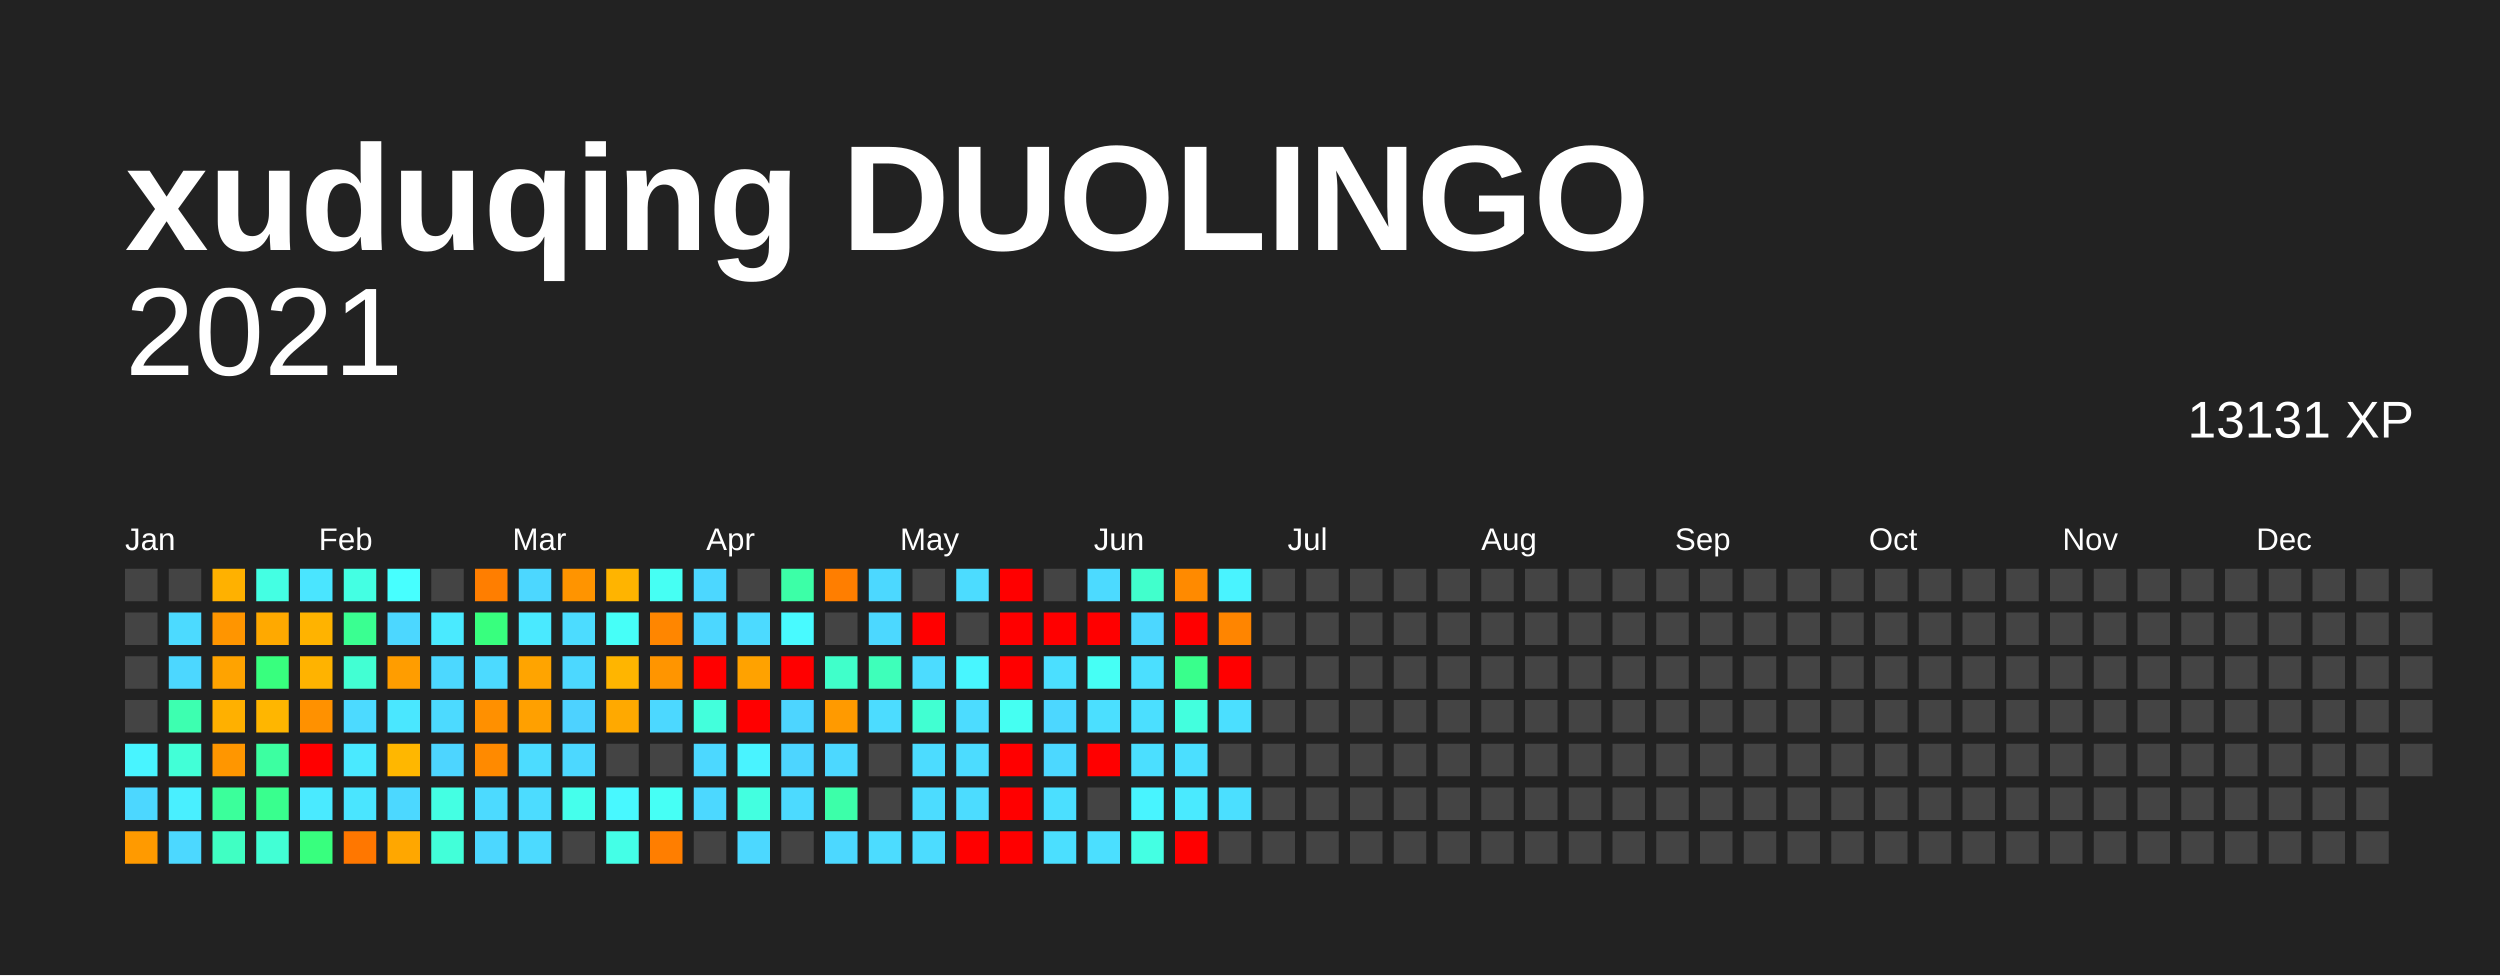
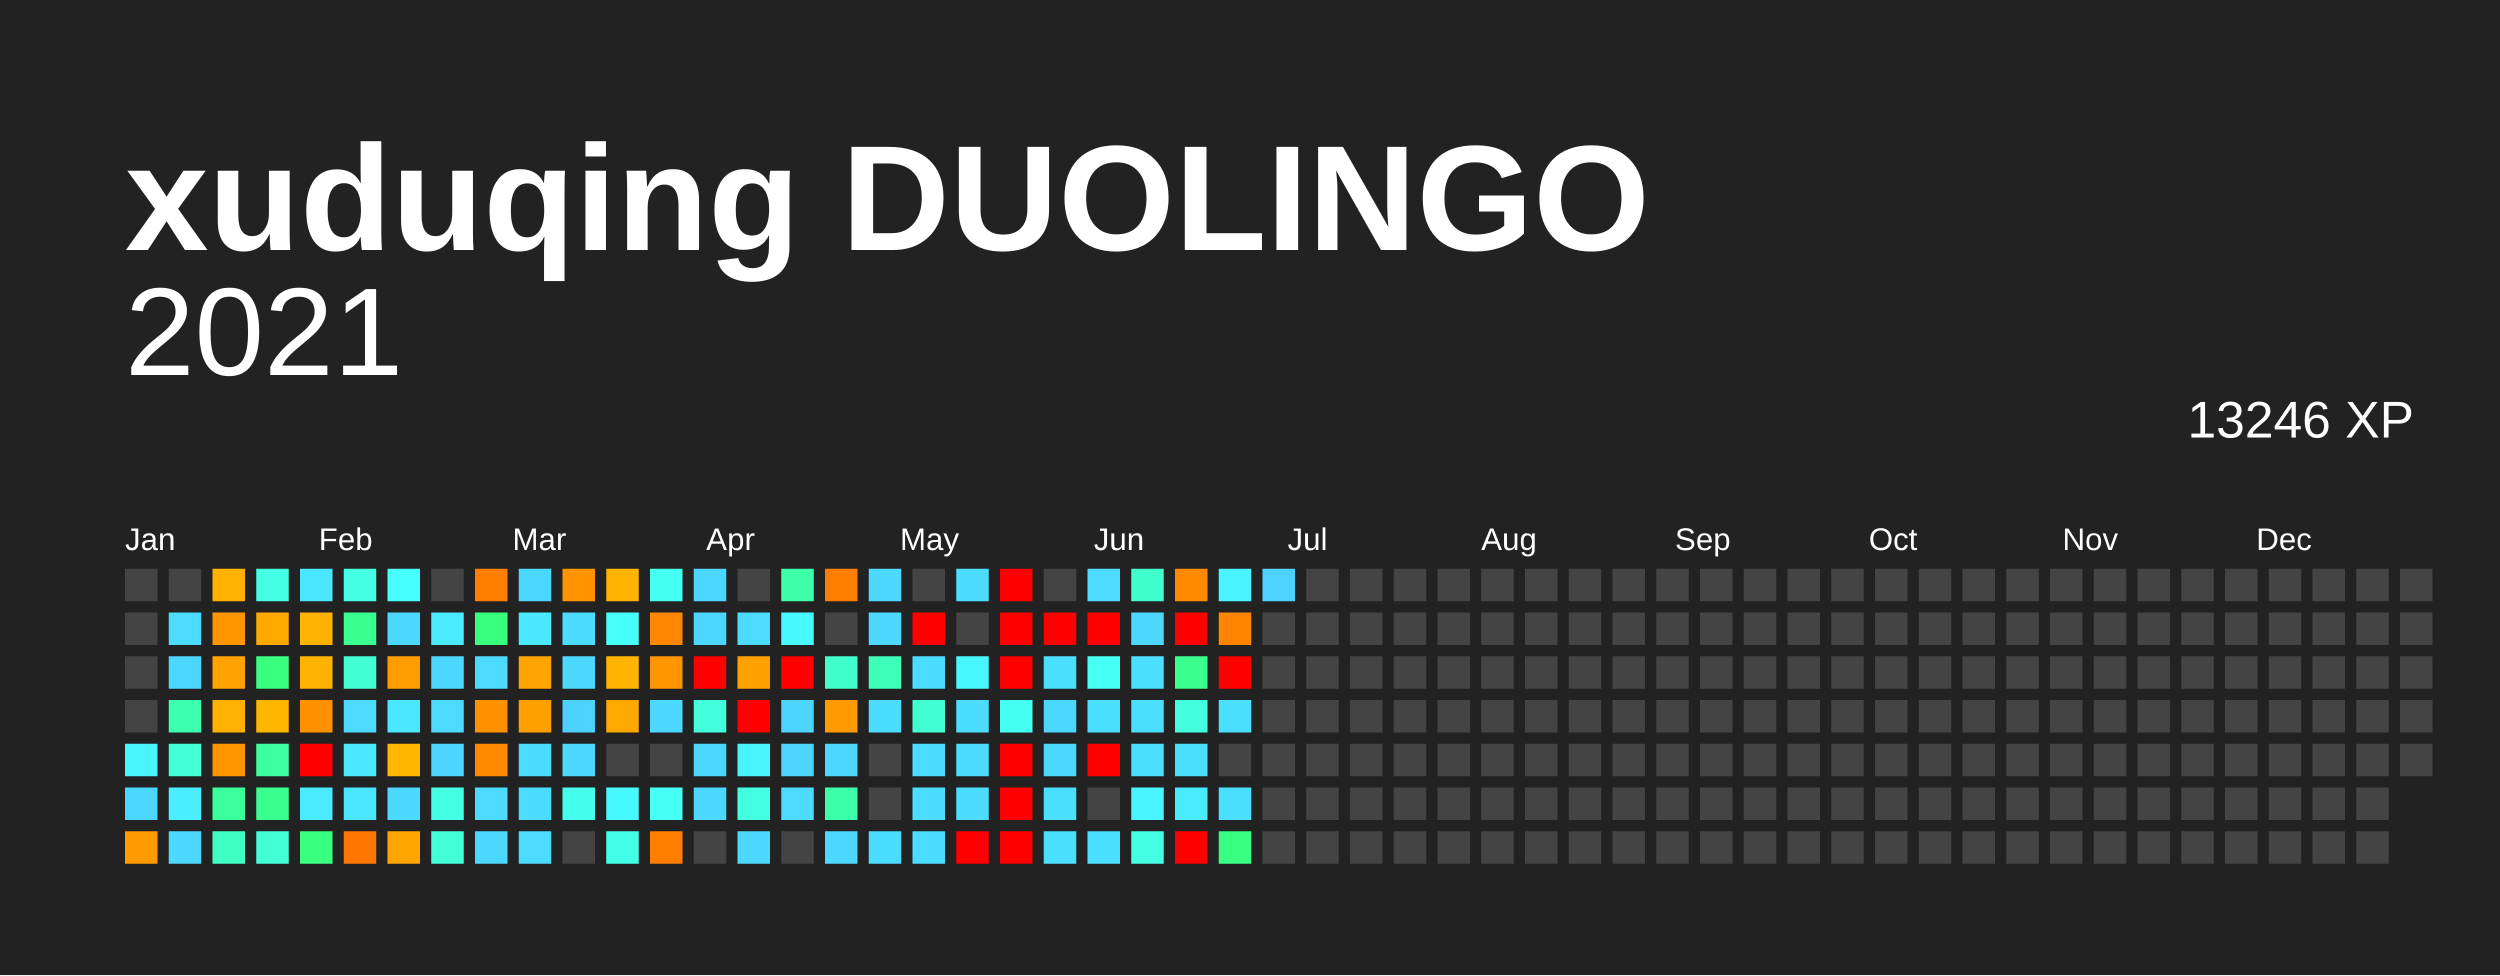
<svg xmlns="http://www.w3.org/2000/svg" baseProfile="full" height="78mm" version="1.1" viewBox="0,0,200,78" width="200mm">
  <defs />
  <rect fill="#222222" height="78" width="200" x="0" y="0" />
  <text fill="#FFFFFF" style="font-size:12px; font-family:Arial; font-weight:bold;" x="10" y="20">xuduqing DUOLINGO</text>
  <text alignment-baseline="hanging" fill="#FFFFFF" style="font-size:10.0px; font-family:Arial;" x="10" y="30">2021</text>
-   <text alignment-baseline="hanging" fill="#FFFFFF" style="font-size:4.125px; font-family:Arial;" x="175" y="35">13131 XP</text>
+   <text alignment-baseline="hanging" fill="#FFFFFF" style="font-size:4.125px; font-family:Arial;" x="175" y="35">13246 XP</text>
  <text fill="#FFFFFF" style="font-size:2.5px; font-family:Arial" x="10.0" y="44">Jan</text>
  <text fill="#FFFFFF" style="font-size:2.5px; font-family:Arial" x="25.5" y="44">Feb</text>
  <text fill="#FFFFFF" style="font-size:2.5px; font-family:Arial" x="41.0" y="44">Mar</text>
  <text fill="#FFFFFF" style="font-size:2.5px; font-family:Arial" x="56.5" y="44">Apr</text>
  <text fill="#FFFFFF" style="font-size:2.5px; font-family:Arial" x="72.0" y="44">May</text>
  <text fill="#FFFFFF" style="font-size:2.5px; font-family:Arial" x="87.5" y="44">Jun</text>
  <text fill="#FFFFFF" style="font-size:2.5px; font-family:Arial" x="103.0" y="44">Jul</text>
  <text fill="#FFFFFF" style="font-size:2.5px; font-family:Arial" x="118.5" y="44">Aug</text>
  <text fill="#FFFFFF" style="font-size:2.5px; font-family:Arial" x="134.0" y="44">Sep</text>
  <text fill="#FFFFFF" style="font-size:2.5px; font-family:Arial" x="149.5" y="44">Oct</text>
  <text fill="#FFFFFF" style="font-size:2.5px; font-family:Arial" x="165.0" y="44">Nov</text>
  <text fill="#FFFFFF" style="font-size:2.5px; font-family:Arial" x="180.5" y="44">Dec</text>
  <rect fill="#444444" height="2.6" width="2.6" x="10.0" y="45.5" />
  <rect fill="#444444" height="2.6" width="2.6" x="10.0" y="49.0" />
  <rect fill="#444444" height="2.6" width="2.6" x="10.0" y="52.5" />
  <rect fill="#444444" height="2.6" width="2.6" x="10.0" y="56.0" />
  <rect fill="#48f4ff" height="2.6" width="2.6" x="10.0" y="59.5" />
  <rect fill="#4cd7ff" height="2.6" width="2.6" x="10.0" y="63.0" />
  <rect fill="#ff9a00" height="2.6" width="2.6" x="10.0" y="66.5" />
  <rect fill="#444444" height="2.6" width="2.6" x="13.5" y="45.5" />
  <rect fill="#4cdaff" height="2.6" width="2.6" x="13.5" y="49.0" />
  <rect fill="#4cd7ff" height="2.6" width="2.6" x="13.5" y="52.5" />
  <rect fill="#3dffb0" height="2.6" width="2.6" x="13.5" y="56.0" />
  <rect fill="#42ffd7" height="2.6" width="2.6" x="13.5" y="59.5" />
  <rect fill="#49efff" height="2.6" width="2.6" x="13.5" y="63.0" />
  <rect fill="#4cd8ff" height="2.6" width="2.6" x="13.5" y="66.5" />
  <rect fill="#ffb100" height="2.6" width="2.6" x="17.0" y="45.5" />
  <rect fill="#ff9500" height="2.6" width="2.6" x="17.0" y="49.0" />
  <rect fill="#ffa300" height="2.6" width="2.6" x="17.0" y="52.5" />
  <rect fill="#ffb000" height="2.6" width="2.6" x="17.0" y="56.0" />
  <rect fill="#ff9600" height="2.6" width="2.6" x="17.0" y="59.5" />
  <rect fill="#3bff9b" height="2.6" width="2.6" x="17.0" y="63.0" />
  <rect fill="#40ffc3" height="2.6" width="2.6" x="17.0" y="66.5" />
  <rect fill="#44ffe3" height="2.6" width="2.6" x="20.5" y="45.5" />
  <rect fill="#ffa900" height="2.6" width="2.6" x="20.5" y="49.0" />
  <rect fill="#38ff7e" height="2.6" width="2.6" x="20.5" y="52.5" />
  <rect fill="#ffb600" height="2.6" width="2.6" x="20.5" y="56.0" />
  <rect fill="#3cffa1" height="2.6" width="2.6" x="20.5" y="59.5" />
  <rect fill="#39ff8e" height="2.6" width="2.6" x="20.5" y="63.0" />
  <rect fill="#42ffd5" height="2.6" width="2.6" x="20.5" y="66.5" />
  <rect fill="#4ae5ff" height="2.6" width="2.6" x="24.0" y="45.5" />
  <rect fill="#ffb300" height="2.6" width="2.6" x="24.0" y="49.0" />
  <rect fill="#ffb300" height="2.6" width="2.6" x="24.0" y="52.5" />
  <rect fill="#ff9100" height="2.6" width="2.6" x="24.0" y="56.0" />
  <rect fill="red" height="2.6" width="2.6" x="24.0" y="59.5" />
  <rect fill="#4aeaff" height="2.6" width="2.6" x="24.0" y="63.0" />
  <rect fill="#38ff7e" height="2.6" width="2.6" x="24.0" y="66.5" />
  <rect fill="#44ffe3" height="2.6" width="2.6" x="27.5" y="45.5" />
  <rect fill="#3aff91" height="2.6" width="2.6" x="27.5" y="49.0" />
  <rect fill="#42ffd3" height="2.6" width="2.6" x="27.5" y="52.5" />
  <rect fill="#4cdaff" height="2.6" width="2.6" x="27.5" y="56.0" />
  <rect fill="#4ae9ff" height="2.6" width="2.6" x="27.5" y="59.5" />
  <rect fill="#4ae5ff" height="2.6" width="2.6" x="27.5" y="63.0" />
  <rect fill="#ff7700" height="2.6" width="2.6" x="27.5" y="66.5" />
  <rect fill="#47ffff" height="2.6" width="2.6" x="31.0" y="45.5" />
  <rect fill="#4cd7ff" height="2.6" width="2.6" x="31.0" y="49.0" />
  <rect fill="#ff9d00" height="2.6" width="2.6" x="31.0" y="52.5" />
  <rect fill="#4ae7ff" height="2.6" width="2.6" x="31.0" y="56.0" />
  <rect fill="#ffb700" height="2.6" width="2.6" x="31.0" y="59.5" />
  <rect fill="#4cd8ff" height="2.6" width="2.6" x="31.0" y="63.0" />
  <rect fill="#ffa700" height="2.6" width="2.6" x="31.0" y="66.5" />
  <rect fill="#444444" height="2.6" width="2.6" x="34.5" y="45.5" />
  <rect fill="#4aeaff" height="2.6" width="2.6" x="34.5" y="49.0" />
  <rect fill="#4cd8ff" height="2.6" width="2.6" x="34.5" y="52.5" />
  <rect fill="#4cdaff" height="2.6" width="2.6" x="34.5" y="56.0" />
  <rect fill="#4dd5ff" height="2.6" width="2.6" x="34.5" y="59.5" />
  <rect fill="#44ffe3" height="2.6" width="2.6" x="34.5" y="63.0" />
  <rect fill="#42ffd9" height="2.6" width="2.6" x="34.5" y="66.5" />
  <rect fill="#ff7e00" height="2.6" width="2.6" x="38.0" y="45.5" />
  <rect fill="#38ff7e" height="2.6" width="2.6" x="38.0" y="49.0" />
  <rect fill="#4cdaff" height="2.6" width="2.6" x="38.0" y="52.5" />
  <rect fill="#ff9000" height="2.6" width="2.6" x="38.0" y="56.0" />
  <rect fill="#ff8a00" height="2.6" width="2.6" x="38.0" y="59.5" />
  <rect fill="#4cdaff" height="2.6" width="2.6" x="38.0" y="63.0" />
  <rect fill="#4cd7ff" height="2.6" width="2.6" x="38.0" y="66.5" />
  <rect fill="#4cd7ff" height="2.6" width="2.6" x="41.5" y="45.5" />
  <rect fill="#4ae9ff" height="2.6" width="2.6" x="41.5" y="49.0" />
  <rect fill="#ffa400" height="2.6" width="2.6" x="41.5" y="52.5" />
  <rect fill="#ffa000" height="2.6" width="2.6" x="41.5" y="56.0" />
  <rect fill="#4cdcff" height="2.6" width="2.6" x="41.5" y="59.5" />
  <rect fill="#4cdcff" height="2.6" width="2.6" x="41.5" y="63.0" />
  <rect fill="#4cdaff" height="2.6" width="2.6" x="41.5" y="66.5" />
  <rect fill="#ff9400" height="2.6" width="2.6" x="45.0" y="45.5" />
  <rect fill="#4cdcff" height="2.6" width="2.6" x="45.0" y="49.0" />
  <rect fill="#4cd8ff" height="2.6" width="2.6" x="45.0" y="52.5" />
  <rect fill="#4dd2ff" height="2.6" width="2.6" x="45.0" y="56.0" />
  <rect fill="#4cd8ff" height="2.6" width="2.6" x="45.0" y="59.5" />
  <rect fill="#45ffec" height="2.6" width="2.6" x="45.0" y="63.0" />
  <rect fill="#444444" height="2.6" width="2.6" x="45.0" y="66.5" />
  <rect fill="#ffb400" height="2.6" width="2.6" x="48.5" y="45.5" />
  <rect fill="#46fff8" height="2.6" width="2.6" x="48.5" y="49.0" />
  <rect fill="#ffb500" height="2.6" width="2.6" x="48.5" y="52.5" />
  <rect fill="#ffa900" height="2.6" width="2.6" x="48.5" y="56.0" />
  <rect fill="#444444" height="2.6" width="2.6" x="48.5" y="59.5" />
  <rect fill="#48f8ff" height="2.6" width="2.6" x="48.5" y="63.0" />
  <rect fill="#44ffe7" height="2.6" width="2.6" x="48.5" y="66.5" />
  <rect fill="#46fff3" height="2.6" width="2.6" x="52.0" y="45.5" />
  <rect fill="#ff8600" height="2.6" width="2.6" x="52.0" y="49.0" />
  <rect fill="#ff9500" height="2.6" width="2.6" x="52.0" y="52.5" />
  <rect fill="#4cd8ff" height="2.6" width="2.6" x="52.0" y="56.0" />
  <rect fill="#444444" height="2.6" width="2.6" x="52.0" y="59.5" />
  <rect fill="#46fff5" height="2.6" width="2.6" x="52.0" y="63.0" />
  <rect fill="#ff7e00" height="2.6" width="2.6" x="52.0" y="66.5" />
  <rect fill="#4cd7ff" height="2.6" width="2.6" x="55.5" y="45.5" />
  <rect fill="#4cd7ff" height="2.6" width="2.6" x="55.5" y="49.0" />
  <rect fill="red" height="2.6" width="2.6" x="55.5" y="52.5" />
  <rect fill="#43ffdc" height="2.6" width="2.6" x="55.5" y="56.0" />
  <rect fill="#4cd8ff" height="2.6" width="2.6" x="55.5" y="59.5" />
  <rect fill="#4cd8ff" height="2.6" width="2.6" x="55.5" y="63.0" />
  <rect fill="#444444" height="2.6" width="2.6" x="55.5" y="66.5" />
  <rect fill="#444444" height="2.6" width="2.6" x="59.0" y="45.5" />
  <rect fill="#4cdaff" height="2.6" width="2.6" x="59.0" y="49.0" />
  <rect fill="#ffa200" height="2.6" width="2.6" x="59.0" y="52.5" />
  <rect fill="red" height="2.6" width="2.6" x="59.0" y="56.0" />
  <rect fill="#49f3ff" height="2.6" width="2.6" x="59.0" y="59.5" />
  <rect fill="#43ffe0" height="2.6" width="2.6" x="59.0" y="63.0" />
  <rect fill="#4cd8ff" height="2.6" width="2.6" x="59.0" y="66.5" />
  <rect fill="#3cffa7" height="2.6" width="2.6" x="62.5" y="45.5" />
  <rect fill="#48faff" height="2.6" width="2.6" x="62.5" y="49.0" />
  <rect fill="red" height="2.6" width="2.6" x="62.5" y="52.5" />
  <rect fill="#4dd5ff" height="2.6" width="2.6" x="62.5" y="56.0" />
  <rect fill="#4dd5ff" height="2.6" width="2.6" x="62.5" y="59.5" />
  <rect fill="#4cdaff" height="2.6" width="2.6" x="62.5" y="63.0" />
  <rect fill="#444444" height="2.6" width="2.6" x="62.5" y="66.5" />
  <rect fill="#ff7e00" height="2.6" width="2.6" x="66.0" y="45.5" />
  <rect fill="#444444" height="2.6" width="2.6" x="66.0" y="49.0" />
  <rect fill="#40ffca" height="2.6" width="2.6" x="66.0" y="52.5" />
  <rect fill="#ff9a00" height="2.6" width="2.6" x="66.0" y="56.0" />
  <rect fill="#4cd8ff" height="2.6" width="2.6" x="66.0" y="59.5" />
  <rect fill="#3cffa9" height="2.6" width="2.6" x="66.0" y="63.0" />
  <rect fill="#4cd8ff" height="2.6" width="2.6" x="66.0" y="66.5" />
  <rect fill="#4cd8ff" height="2.6" width="2.6" x="69.5" y="45.5" />
  <rect fill="#4cd8ff" height="2.6" width="2.6" x="69.5" y="49.0" />
  <rect fill="#3effba" height="2.6" width="2.6" x="69.5" y="52.5" />
  <rect fill="#4cdcff" height="2.6" width="2.6" x="69.5" y="56.0" />
  <rect fill="#444444" height="2.6" width="2.6" x="69.5" y="59.5" />
  <rect fill="#444444" height="2.6" width="2.6" x="69.5" y="63.0" />
  <rect fill="#4cdcff" height="2.6" width="2.6" x="69.5" y="66.5" />
  <rect fill="#444444" height="2.6" width="2.6" x="73.0" y="45.5" />
  <rect fill="red" height="2.6" width="2.6" x="73.0" y="49.0" />
  <rect fill="#4cdcff" height="2.6" width="2.6" x="73.0" y="52.5" />
  <rect fill="#41ffd2" height="2.6" width="2.6" x="73.0" y="56.0" />
  <rect fill="#4cdcff" height="2.6" width="2.6" x="73.0" y="59.5" />
  <rect fill="#4cdcff" height="2.6" width="2.6" x="73.0" y="63.0" />
  <rect fill="#4cdcff" height="2.6" width="2.6" x="73.0" y="66.5" />
  <rect fill="#4cdcff" height="2.6" width="2.6" x="76.5" y="45.5" />
  <rect fill="#444444" height="2.6" width="2.6" x="76.5" y="49.0" />
  <rect fill="#48f6ff" height="2.6" width="2.6" x="76.5" y="52.5" />
  <rect fill="#4cdcff" height="2.6" width="2.6" x="76.5" y="56.0" />
  <rect fill="#4cdcff" height="2.6" width="2.6" x="76.5" y="59.5" />
  <rect fill="#4cdcff" height="2.6" width="2.6" x="76.5" y="63.0" />
  <rect fill="red" height="2.6" width="2.6" x="76.5" y="66.5" />
  <rect fill="red" height="2.6" width="2.6" x="80.0" y="45.5" />
  <rect fill="red" height="2.6" width="2.6" x="80.0" y="49.0" />
  <rect fill="red" height="2.6" width="2.6" x="80.0" y="52.5" />
  <rect fill="#45fff2" height="2.6" width="2.6" x="80.0" y="56.0" />
  <rect fill="red" height="2.6" width="2.6" x="80.0" y="59.5" />
  <rect fill="red" height="2.6" width="2.6" x="80.0" y="63.0" />
  <rect fill="red" height="2.6" width="2.6" x="80.0" y="66.5" />
  <rect fill="#444444" height="2.6" width="2.6" x="83.5" y="45.5" />
  <rect fill="red" height="2.6" width="2.6" x="83.5" y="49.0" />
  <rect fill="#4bdfff" height="2.6" width="2.6" x="83.5" y="52.5" />
  <rect fill="#4cd7ff" height="2.6" width="2.6" x="83.5" y="56.0" />
  <rect fill="#4cd8ff" height="2.6" width="2.6" x="83.5" y="59.5" />
  <rect fill="#4bdfff" height="2.6" width="2.6" x="83.5" y="63.0" />
  <rect fill="#4bdfff" height="2.6" width="2.6" x="83.5" y="66.5" />
  <rect fill="#4cdaff" height="2.6" width="2.6" x="87.0" y="45.5" />
  <rect fill="red" height="2.6" width="2.6" x="87.0" y="49.0" />
  <rect fill="#46fff5" height="2.6" width="2.6" x="87.0" y="52.5" />
  <rect fill="#4bdfff" height="2.6" width="2.6" x="87.0" y="56.0" />
  <rect fill="red" height="2.6" width="2.6" x="87.0" y="59.5" />
  <rect fill="#444444" height="2.6" width="2.6" x="87.0" y="63.0" />
  <rect fill="#4bdfff" height="2.6" width="2.6" x="87.0" y="66.5" />
  <rect fill="#41ffcc" height="2.6" width="2.6" x="90.5" y="45.5" />
  <rect fill="#4cd7ff" height="2.6" width="2.6" x="90.5" y="49.0" />
  <rect fill="#4bdfff" height="2.6" width="2.6" x="90.5" y="52.5" />
  <rect fill="#4bdfff" height="2.6" width="2.6" x="90.5" y="56.0" />
  <rect fill="#4bdfff" height="2.6" width="2.6" x="90.5" y="59.5" />
  <rect fill="#48f4ff" height="2.6" width="2.6" x="90.5" y="63.0" />
  <rect fill="#44ffe3" height="2.6" width="2.6" x="90.5" y="66.5" />
  <rect fill="#ff8a00" height="2.6" width="2.6" x="94.0" y="45.5" />
  <rect fill="red" height="2.6" width="2.6" x="94.0" y="49.0" />
  <rect fill="#39ff8c" height="2.6" width="2.6" x="94.0" y="52.5" />
  <rect fill="#43ffde" height="2.6" width="2.6" x="94.0" y="56.0" />
  <rect fill="#4bdfff" height="2.6" width="2.6" x="94.0" y="59.5" />
  <rect fill="#4aeaff" height="2.6" width="2.6" x="94.0" y="63.0" />
  <rect fill="red" height="2.6" width="2.6" x="94.0" y="66.5" />
  <rect fill="#49f3ff" height="2.6" width="2.6" x="97.5" y="45.5" />
  <rect fill="#ff8500" height="2.6" width="2.6" x="97.5" y="49.0" />
  <rect fill="red" height="2.6" width="2.6" x="97.5" y="52.5" />
  <rect fill="#4bdfff" height="2.6" width="2.6" x="97.5" y="56.0" />
  <rect fill="#444444" height="2.6" width="2.6" x="97.5" y="59.5" />
  <rect fill="#4bdfff" height="2.6" width="2.6" x="97.5" y="63.0" />
-   <rect fill="#444444" height="2.6" width="2.6" x="97.5" y="66.5" />
-   <rect fill="#444444" height="2.6" width="2.6" x="101.0" y="45.5" />
+   <rect fill="#38ff82" height="2.6" width="2.6" x="97.5" y="66.5" />
+   <rect fill="#4dd2ff" height="2.6" width="2.6" x="101.0" y="45.5" />
  <rect fill="#444444" height="2.6" width="2.6" x="101.0" y="49.0" />
  <rect fill="#444444" height="2.6" width="2.6" x="101.0" y="52.5" />
  <rect fill="#444444" height="2.6" width="2.6" x="101.0" y="56.0" />
  <rect fill="#444444" height="2.6" width="2.6" x="101.0" y="59.5" />
  <rect fill="#444444" height="2.6" width="2.6" x="101.0" y="63.0" />
  <rect fill="#444444" height="2.6" width="2.6" x="101.0" y="66.5" />
  <rect fill="#444444" height="2.6" width="2.6" x="104.5" y="45.5" />
  <rect fill="#444444" height="2.6" width="2.6" x="104.5" y="49.0" />
  <rect fill="#444444" height="2.6" width="2.6" x="104.5" y="52.5" />
  <rect fill="#444444" height="2.6" width="2.6" x="104.5" y="56.0" />
  <rect fill="#444444" height="2.6" width="2.6" x="104.5" y="59.5" />
  <rect fill="#444444" height="2.6" width="2.6" x="104.5" y="63.0" />
  <rect fill="#444444" height="2.6" width="2.6" x="104.5" y="66.5" />
  <rect fill="#444444" height="2.6" width="2.6" x="108.0" y="45.5" />
  <rect fill="#444444" height="2.6" width="2.6" x="108.0" y="49.0" />
  <rect fill="#444444" height="2.6" width="2.6" x="108.0" y="52.5" />
  <rect fill="#444444" height="2.6" width="2.6" x="108.0" y="56.0" />
  <rect fill="#444444" height="2.6" width="2.6" x="108.0" y="59.5" />
  <rect fill="#444444" height="2.6" width="2.6" x="108.0" y="63.0" />
  <rect fill="#444444" height="2.6" width="2.6" x="108.0" y="66.5" />
  <rect fill="#444444" height="2.6" width="2.6" x="111.5" y="45.5" />
  <rect fill="#444444" height="2.6" width="2.6" x="111.5" y="49.0" />
  <rect fill="#444444" height="2.6" width="2.6" x="111.5" y="52.5" />
  <rect fill="#444444" height="2.6" width="2.6" x="111.5" y="56.0" />
  <rect fill="#444444" height="2.6" width="2.6" x="111.5" y="59.5" />
  <rect fill="#444444" height="2.6" width="2.6" x="111.5" y="63.0" />
  <rect fill="#444444" height="2.6" width="2.6" x="111.5" y="66.5" />
  <rect fill="#444444" height="2.6" width="2.6" x="115.0" y="45.5" />
  <rect fill="#444444" height="2.6" width="2.6" x="115.0" y="49.0" />
  <rect fill="#444444" height="2.6" width="2.6" x="115.0" y="52.5" />
  <rect fill="#444444" height="2.6" width="2.6" x="115.0" y="56.0" />
  <rect fill="#444444" height="2.6" width="2.6" x="115.0" y="59.5" />
  <rect fill="#444444" height="2.6" width="2.6" x="115.0" y="63.0" />
  <rect fill="#444444" height="2.6" width="2.6" x="115.0" y="66.5" />
  <rect fill="#444444" height="2.6" width="2.6" x="118.5" y="45.5" />
  <rect fill="#444444" height="2.6" width="2.6" x="118.5" y="49.0" />
  <rect fill="#444444" height="2.6" width="2.6" x="118.5" y="52.5" />
  <rect fill="#444444" height="2.6" width="2.6" x="118.5" y="56.0" />
  <rect fill="#444444" height="2.6" width="2.6" x="118.5" y="59.5" />
  <rect fill="#444444" height="2.6" width="2.6" x="118.5" y="63.0" />
  <rect fill="#444444" height="2.6" width="2.6" x="118.5" y="66.5" />
  <rect fill="#444444" height="2.6" width="2.6" x="122.0" y="45.5" />
  <rect fill="#444444" height="2.6" width="2.6" x="122.0" y="49.0" />
  <rect fill="#444444" height="2.6" width="2.6" x="122.0" y="52.5" />
  <rect fill="#444444" height="2.6" width="2.6" x="122.0" y="56.0" />
  <rect fill="#444444" height="2.6" width="2.6" x="122.0" y="59.5" />
  <rect fill="#444444" height="2.6" width="2.6" x="122.0" y="63.0" />
  <rect fill="#444444" height="2.6" width="2.6" x="122.0" y="66.5" />
  <rect fill="#444444" height="2.6" width="2.6" x="125.5" y="45.5" />
  <rect fill="#444444" height="2.6" width="2.6" x="125.5" y="49.0" />
  <rect fill="#444444" height="2.6" width="2.6" x="125.5" y="52.5" />
  <rect fill="#444444" height="2.6" width="2.6" x="125.5" y="56.0" />
  <rect fill="#444444" height="2.6" width="2.6" x="125.5" y="59.5" />
  <rect fill="#444444" height="2.6" width="2.6" x="125.5" y="63.0" />
  <rect fill="#444444" height="2.6" width="2.6" x="125.5" y="66.5" />
  <rect fill="#444444" height="2.6" width="2.6" x="129.0" y="45.5" />
  <rect fill="#444444" height="2.6" width="2.6" x="129.0" y="49.0" />
  <rect fill="#444444" height="2.6" width="2.6" x="129.0" y="52.5" />
  <rect fill="#444444" height="2.6" width="2.6" x="129.0" y="56.0" />
  <rect fill="#444444" height="2.6" width="2.6" x="129.0" y="59.5" />
  <rect fill="#444444" height="2.6" width="2.6" x="129.0" y="63.0" />
  <rect fill="#444444" height="2.6" width="2.6" x="129.0" y="66.5" />
  <rect fill="#444444" height="2.6" width="2.6" x="132.5" y="45.5" />
  <rect fill="#444444" height="2.6" width="2.6" x="132.5" y="49.0" />
  <rect fill="#444444" height="2.6" width="2.6" x="132.5" y="52.5" />
  <rect fill="#444444" height="2.6" width="2.6" x="132.5" y="56.0" />
  <rect fill="#444444" height="2.6" width="2.6" x="132.5" y="59.5" />
  <rect fill="#444444" height="2.6" width="2.6" x="132.5" y="63.0" />
  <rect fill="#444444" height="2.6" width="2.6" x="132.5" y="66.5" />
  <rect fill="#444444" height="2.6" width="2.6" x="136.0" y="45.5" />
  <rect fill="#444444" height="2.6" width="2.6" x="136.0" y="49.0" />
  <rect fill="#444444" height="2.6" width="2.6" x="136.0" y="52.5" />
  <rect fill="#444444" height="2.6" width="2.6" x="136.0" y="56.0" />
  <rect fill="#444444" height="2.6" width="2.6" x="136.0" y="59.5" />
  <rect fill="#444444" height="2.6" width="2.6" x="136.0" y="63.0" />
  <rect fill="#444444" height="2.6" width="2.6" x="136.0" y="66.5" />
  <rect fill="#444444" height="2.6" width="2.6" x="139.5" y="45.5" />
  <rect fill="#444444" height="2.6" width="2.6" x="139.5" y="49.0" />
  <rect fill="#444444" height="2.6" width="2.6" x="139.5" y="52.5" />
  <rect fill="#444444" height="2.6" width="2.6" x="139.5" y="56.0" />
  <rect fill="#444444" height="2.6" width="2.6" x="139.5" y="59.5" />
  <rect fill="#444444" height="2.6" width="2.6" x="139.5" y="63.0" />
  <rect fill="#444444" height="2.6" width="2.6" x="139.5" y="66.5" />
  <rect fill="#444444" height="2.6" width="2.6" x="143.0" y="45.5" />
  <rect fill="#444444" height="2.6" width="2.6" x="143.0" y="49.0" />
  <rect fill="#444444" height="2.6" width="2.6" x="143.0" y="52.5" />
  <rect fill="#444444" height="2.6" width="2.6" x="143.0" y="56.0" />
  <rect fill="#444444" height="2.6" width="2.6" x="143.0" y="59.5" />
  <rect fill="#444444" height="2.6" width="2.6" x="143.0" y="63.0" />
  <rect fill="#444444" height="2.6" width="2.6" x="143.0" y="66.5" />
  <rect fill="#444444" height="2.6" width="2.6" x="146.5" y="45.5" />
  <rect fill="#444444" height="2.6" width="2.6" x="146.5" y="49.0" />
  <rect fill="#444444" height="2.6" width="2.6" x="146.5" y="52.5" />
  <rect fill="#444444" height="2.6" width="2.6" x="146.5" y="56.0" />
  <rect fill="#444444" height="2.6" width="2.6" x="146.5" y="59.5" />
  <rect fill="#444444" height="2.6" width="2.6" x="146.5" y="63.0" />
  <rect fill="#444444" height="2.6" width="2.6" x="146.5" y="66.5" />
  <rect fill="#444444" height="2.6" width="2.6" x="150.0" y="45.5" />
  <rect fill="#444444" height="2.6" width="2.6" x="150.0" y="49.0" />
  <rect fill="#444444" height="2.6" width="2.6" x="150.0" y="52.5" />
  <rect fill="#444444" height="2.6" width="2.6" x="150.0" y="56.0" />
  <rect fill="#444444" height="2.6" width="2.6" x="150.0" y="59.5" />
  <rect fill="#444444" height="2.6" width="2.6" x="150.0" y="63.0" />
  <rect fill="#444444" height="2.6" width="2.6" x="150.0" y="66.5" />
  <rect fill="#444444" height="2.6" width="2.6" x="153.5" y="45.5" />
  <rect fill="#444444" height="2.6" width="2.6" x="153.5" y="49.0" />
  <rect fill="#444444" height="2.6" width="2.6" x="153.5" y="52.5" />
  <rect fill="#444444" height="2.6" width="2.6" x="153.5" y="56.0" />
  <rect fill="#444444" height="2.6" width="2.6" x="153.5" y="59.5" />
  <rect fill="#444444" height="2.6" width="2.6" x="153.5" y="63.0" />
  <rect fill="#444444" height="2.6" width="2.6" x="153.5" y="66.5" />
  <rect fill="#444444" height="2.6" width="2.6" x="157.0" y="45.5" />
  <rect fill="#444444" height="2.6" width="2.6" x="157.0" y="49.0" />
  <rect fill="#444444" height="2.6" width="2.6" x="157.0" y="52.5" />
  <rect fill="#444444" height="2.6" width="2.6" x="157.0" y="56.0" />
  <rect fill="#444444" height="2.6" width="2.6" x="157.0" y="59.5" />
  <rect fill="#444444" height="2.6" width="2.6" x="157.0" y="63.0" />
  <rect fill="#444444" height="2.6" width="2.6" x="157.0" y="66.5" />
  <rect fill="#444444" height="2.6" width="2.6" x="160.5" y="45.5" />
  <rect fill="#444444" height="2.6" width="2.6" x="160.5" y="49.0" />
  <rect fill="#444444" height="2.6" width="2.6" x="160.5" y="52.5" />
  <rect fill="#444444" height="2.6" width="2.6" x="160.5" y="56.0" />
  <rect fill="#444444" height="2.6" width="2.6" x="160.5" y="59.5" />
  <rect fill="#444444" height="2.6" width="2.6" x="160.5" y="63.0" />
  <rect fill="#444444" height="2.6" width="2.6" x="160.5" y="66.5" />
  <rect fill="#444444" height="2.6" width="2.6" x="164.0" y="45.5" />
  <rect fill="#444444" height="2.6" width="2.6" x="164.0" y="49.0" />
  <rect fill="#444444" height="2.6" width="2.6" x="164.0" y="52.5" />
  <rect fill="#444444" height="2.6" width="2.6" x="164.0" y="56.0" />
  <rect fill="#444444" height="2.6" width="2.6" x="164.0" y="59.5" />
  <rect fill="#444444" height="2.6" width="2.6" x="164.0" y="63.0" />
  <rect fill="#444444" height="2.6" width="2.6" x="164.0" y="66.5" />
  <rect fill="#444444" height="2.6" width="2.6" x="167.5" y="45.5" />
  <rect fill="#444444" height="2.6" width="2.6" x="167.5" y="49.0" />
  <rect fill="#444444" height="2.6" width="2.6" x="167.5" y="52.5" />
  <rect fill="#444444" height="2.6" width="2.6" x="167.5" y="56.0" />
  <rect fill="#444444" height="2.6" width="2.6" x="167.5" y="59.5" />
  <rect fill="#444444" height="2.6" width="2.6" x="167.5" y="63.0" />
  <rect fill="#444444" height="2.6" width="2.6" x="167.5" y="66.5" />
  <rect fill="#444444" height="2.6" width="2.6" x="171.0" y="45.5" />
  <rect fill="#444444" height="2.6" width="2.6" x="171.0" y="49.0" />
  <rect fill="#444444" height="2.6" width="2.6" x="171.0" y="52.5" />
  <rect fill="#444444" height="2.6" width="2.6" x="171.0" y="56.0" />
  <rect fill="#444444" height="2.6" width="2.6" x="171.0" y="59.5" />
  <rect fill="#444444" height="2.6" width="2.6" x="171.0" y="63.0" />
  <rect fill="#444444" height="2.6" width="2.6" x="171.0" y="66.5" />
  <rect fill="#444444" height="2.6" width="2.6" x="174.5" y="45.5" />
  <rect fill="#444444" height="2.6" width="2.6" x="174.5" y="49.0" />
  <rect fill="#444444" height="2.6" width="2.6" x="174.5" y="52.5" />
  <rect fill="#444444" height="2.6" width="2.6" x="174.5" y="56.0" />
  <rect fill="#444444" height="2.6" width="2.6" x="174.5" y="59.5" />
  <rect fill="#444444" height="2.6" width="2.6" x="174.5" y="63.0" />
  <rect fill="#444444" height="2.6" width="2.6" x="174.5" y="66.5" />
  <rect fill="#444444" height="2.6" width="2.6" x="178.0" y="45.5" />
  <rect fill="#444444" height="2.6" width="2.6" x="178.0" y="49.0" />
  <rect fill="#444444" height="2.6" width="2.6" x="178.0" y="52.5" />
  <rect fill="#444444" height="2.6" width="2.6" x="178.0" y="56.0" />
  <rect fill="#444444" height="2.6" width="2.6" x="178.0" y="59.5" />
  <rect fill="#444444" height="2.6" width="2.6" x="178.0" y="63.0" />
  <rect fill="#444444" height="2.6" width="2.6" x="178.0" y="66.5" />
  <rect fill="#444444" height="2.6" width="2.6" x="181.5" y="45.5" />
  <rect fill="#444444" height="2.6" width="2.6" x="181.5" y="49.0" />
  <rect fill="#444444" height="2.6" width="2.6" x="181.5" y="52.5" />
  <rect fill="#444444" height="2.6" width="2.6" x="181.5" y="56.0" />
  <rect fill="#444444" height="2.6" width="2.6" x="181.5" y="59.5" />
  <rect fill="#444444" height="2.6" width="2.6" x="181.5" y="63.0" />
  <rect fill="#444444" height="2.6" width="2.6" x="181.5" y="66.5" />
  <rect fill="#444444" height="2.6" width="2.6" x="185.0" y="45.5" />
  <rect fill="#444444" height="2.6" width="2.6" x="185.0" y="49.0" />
  <rect fill="#444444" height="2.6" width="2.6" x="185.0" y="52.5" />
  <rect fill="#444444" height="2.6" width="2.6" x="185.0" y="56.0" />
  <rect fill="#444444" height="2.6" width="2.6" x="185.0" y="59.5" />
  <rect fill="#444444" height="2.6" width="2.6" x="185.0" y="63.0" />
  <rect fill="#444444" height="2.6" width="2.6" x="185.0" y="66.5" />
  <rect fill="#444444" height="2.6" width="2.6" x="188.5" y="45.5" />
  <rect fill="#444444" height="2.6" width="2.6" x="188.5" y="49.0" />
  <rect fill="#444444" height="2.6" width="2.6" x="188.5" y="52.5" />
  <rect fill="#444444" height="2.6" width="2.6" x="188.5" y="56.0" />
  <rect fill="#444444" height="2.6" width="2.6" x="188.5" y="59.5" />
  <rect fill="#444444" height="2.6" width="2.6" x="188.5" y="63.0" />
  <rect fill="#444444" height="2.6" width="2.6" x="188.5" y="66.5" />
  <rect fill="#444444" height="2.6" width="2.6" x="192.0" y="45.5" />
  <rect fill="#444444" height="2.6" width="2.6" x="192.0" y="49.0" />
  <rect fill="#444444" height="2.6" width="2.6" x="192.0" y="52.5" />
  <rect fill="#444444" height="2.6" width="2.6" x="192.0" y="56.0" />
  <rect fill="#444444" height="2.6" width="2.6" x="192.0" y="59.5" />
</svg>
